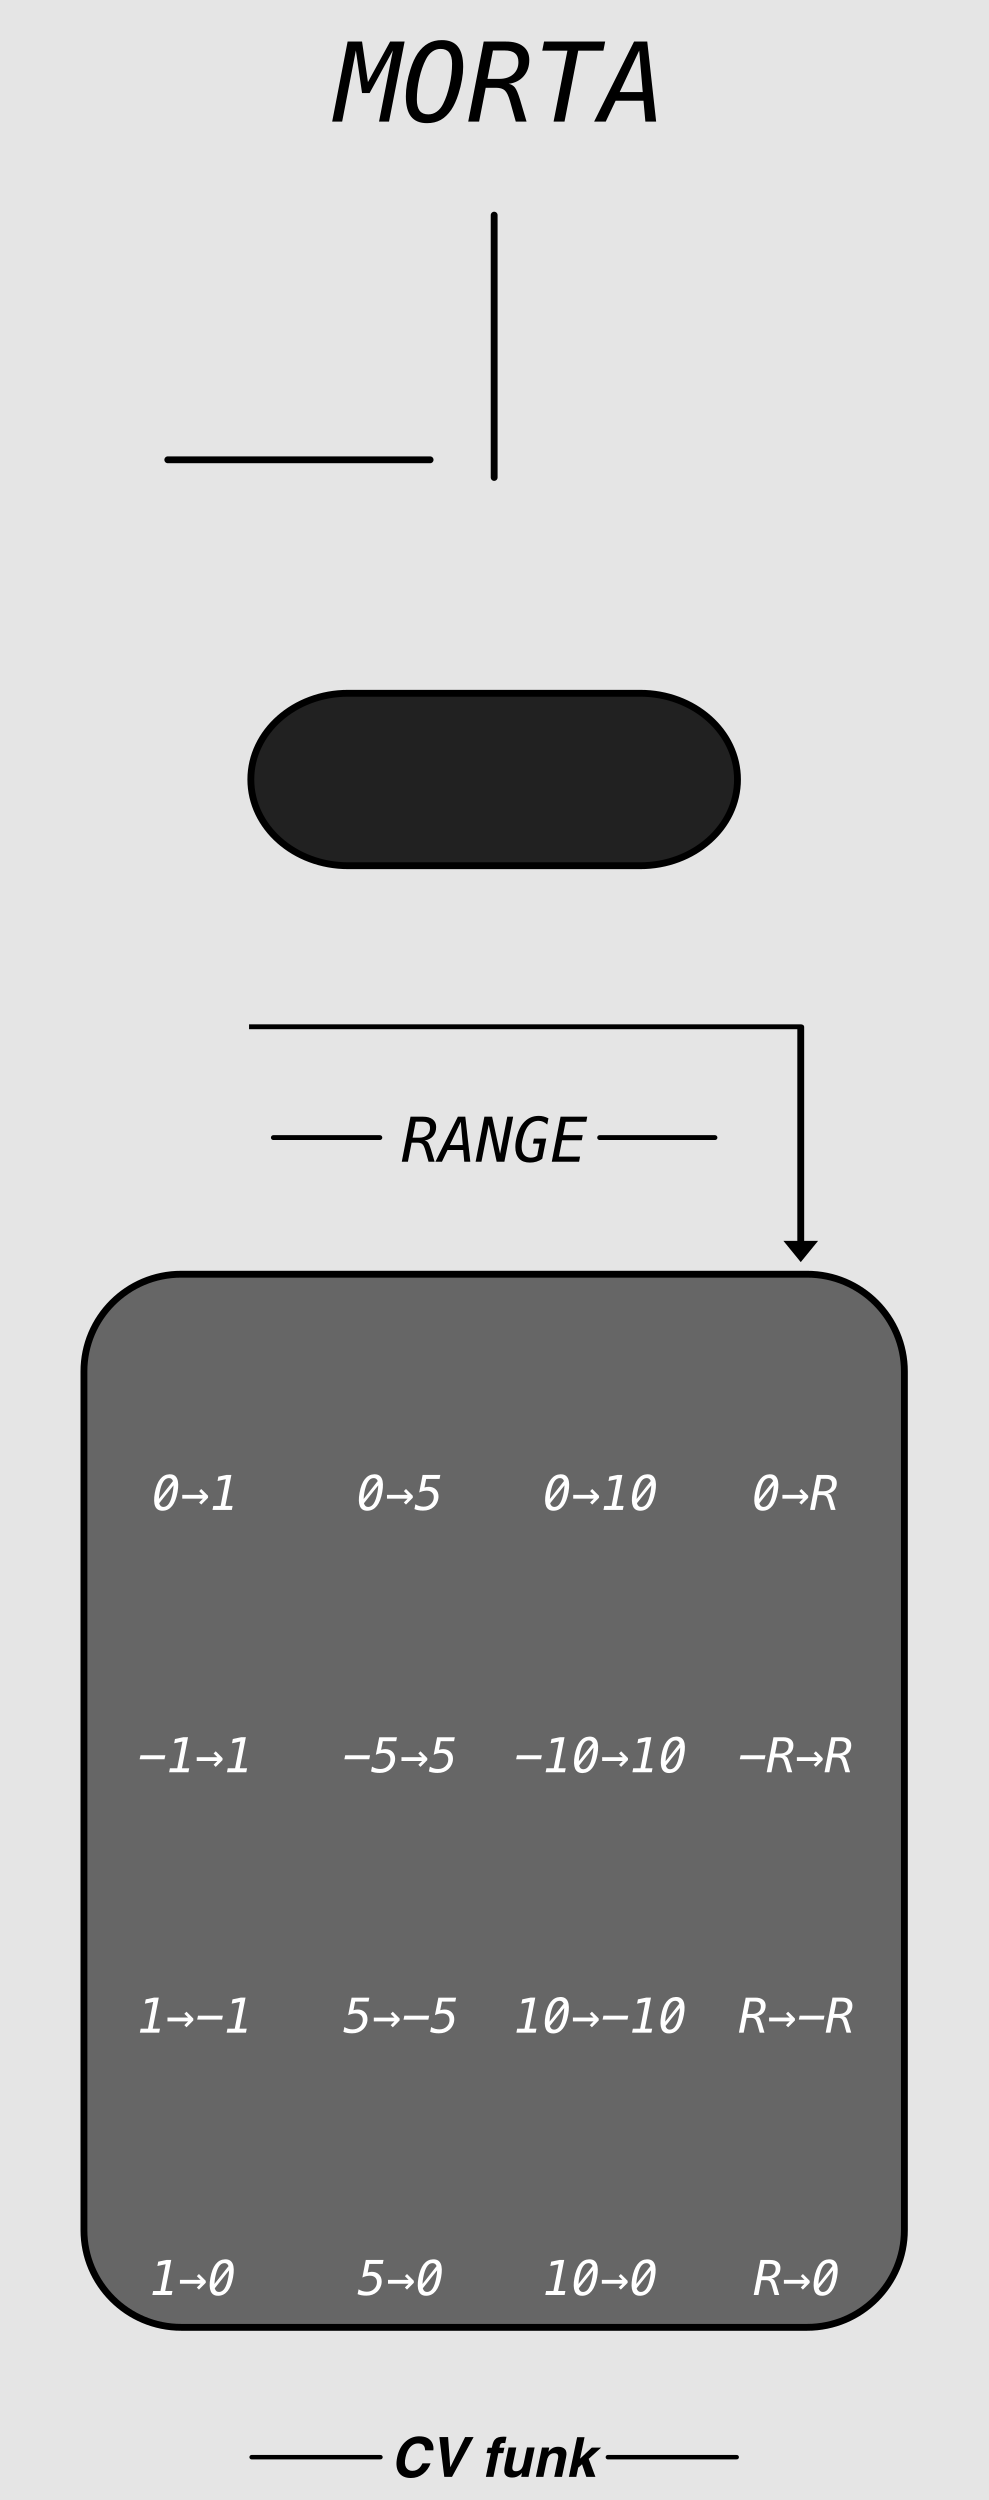
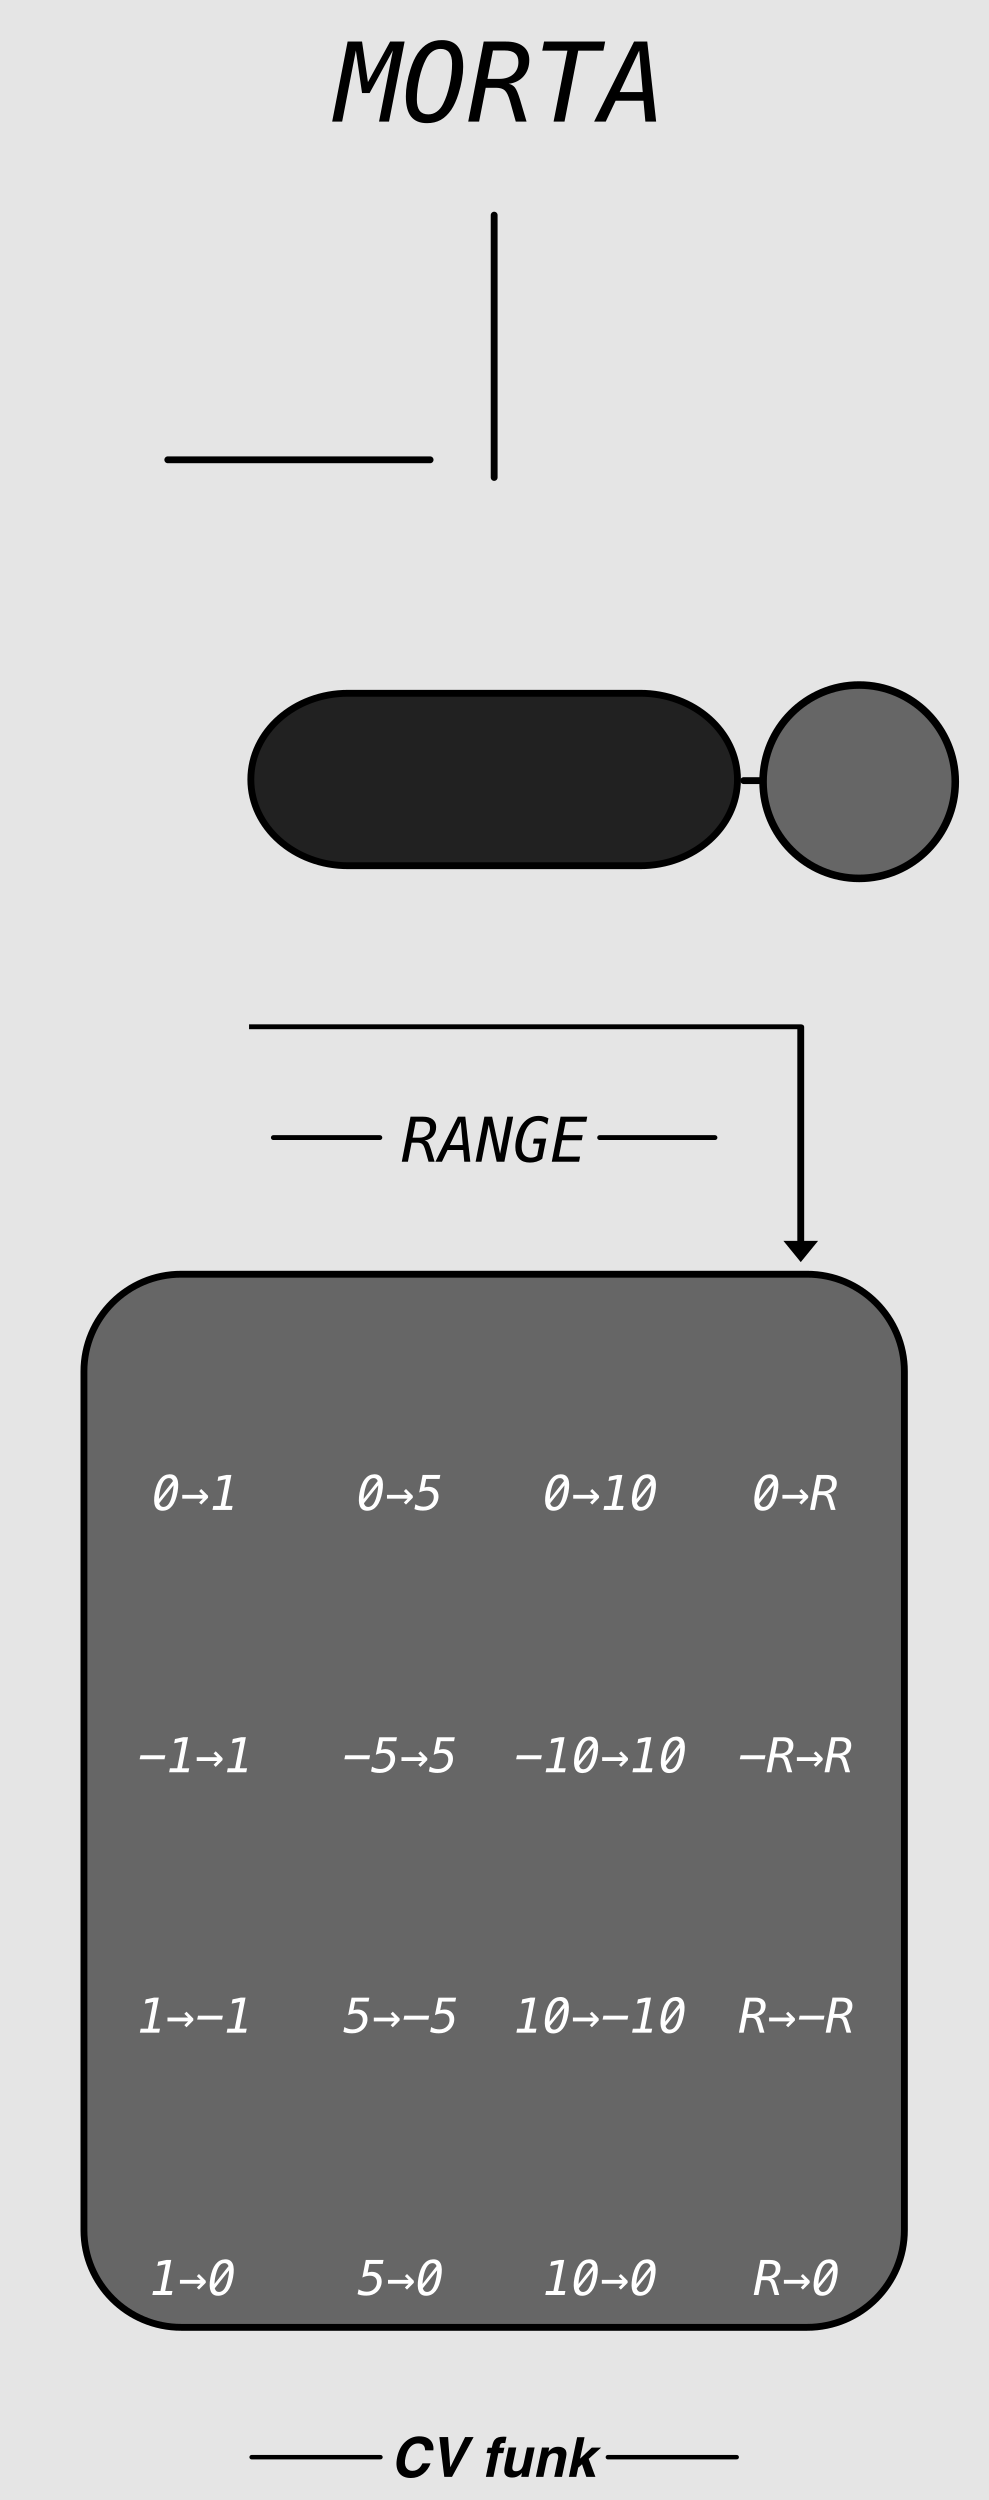
<svg xmlns="http://www.w3.org/2000/svg" width="50.8mm" height="128.5mm" viewBox="0 0 50.8 128.5" version="1.1" id="svg8" xml:space="preserve">
  <defs id="defs2">
    <linearGradient id="_Linear1" x1="0" y1="0" x2="1" y2="-0.003" gradientUnits="userSpaceOnUse" gradientTransform="matrix(75.07254,292.271,-293.0225,74.8799,36.97399,42.144)">
      <stop offset="0" style="stop-color:#e6e6e6;stop-opacity:1" id="stop1" />
      <stop offset="1" style="stop-color:#e6e6e6;stop-opacity:0" id="stop2" />
    </linearGradient>
  </defs>
  <g id="Layer-1" style="clip-rule:evenodd;fill-rule:evenodd;stroke-linejoin:round;stroke-miterlimit:1.5" transform="matrix(0.3561892,0,0,0.3561892,-0.3901597,-0.8190441)">
    <rect id="rect1" x="0.529" y="0.795" width="143.753" height="364.815" style="fill:#e5e5e5;stroke-width:1;fill-opacity:1" />
    <g id="g3" transform="translate(-1.547709)" style="fill:#000000">
      <path id="path128" d="m 65.011,354.825 c 0.168,0.356 0.223,0.713 0.164,1.073 h -1.177 c -0.018,-0.276 -0.072,-0.484 -0.164,-0.624 -0.161,-0.25 -0.452,-0.375 -0.872,-0.375 -0.428,0 -0.803,0.176 -1.123,0.529 -0.321,0.352 -0.548,0.85 -0.682,1.495 -0.135,0.645 -0.106,1.127 0.089,1.449 0.194,0.321 0.492,0.481 0.894,0.481 0.413,0 0.757,-0.138 1.032,-0.414 0.151,-0.147 0.296,-0.37 0.436,-0.666 h 1.166 c -0.232,0.627 -0.599,1.136 -1.099,1.529 -0.501,0.391 -1.079,0.588 -1.734,0.588 -0.81,0 -1.392,-0.265 -1.746,-0.795 -0.352,-0.533 -0.43,-1.263 -0.237,-2.192 0.208,-1.003 0.633,-1.777 1.273,-2.32 0.558,-0.473 1.191,-0.71 1.899,-0.71 0.948,0 1.574,0.318 1.881,0.952 z" style="fill:#000000;fill-rule:nonzero" />
      <path id="path129" d="m 67.617,358.347 2.145,-4.364 h 1.223 l -3.119,5.746 h -1.112 l -0.708,-5.746 h 1.259 z" style="fill:#000000;fill-rule:nonzero" />
      <path id="path130" d="m 75.43,355.519 -0.165,0.784 h -0.713 l -0.712,3.426 h -1.085 l 0.712,-3.426 h -0.609 l 0.164,-0.784 h 0.597 l 0.056,-0.273 c 0.096,-0.455 0.236,-0.768 0.421,-0.94 0.212,-0.254 0.619,-0.382 1.223,-0.382 0.069,0 0.131,0.002 0.186,0.006 0.055,0.004 0.131,0.01 0.228,0.017 l -0.191,0.906 c -0.059,-0.008 -0.16,-0.014 -0.302,-0.018 -0.143,-0.004 -0.25,0.028 -0.32,0.097 -0.07,0.069 -0.112,0.145 -0.128,0.228 -0.018,0.084 -0.043,0.203 -0.077,0.359 z" style="fill:#000000;fill-rule:nonzero" />
      <path id="path131" d="m 77.976,359.13 c -0.012,0.013 -0.046,0.052 -0.1,0.117 -0.053,0.065 -0.113,0.121 -0.179,0.171 -0.204,0.156 -0.392,0.262 -0.564,0.319 -0.171,0.057 -0.364,0.086 -0.579,0.086 -0.616,0 -0.985,-0.225 -1.104,-0.678 -0.067,-0.249 -0.049,-0.617 0.053,-1.103 l 0.532,-2.562 h 1.115 l -0.531,2.562 c -0.051,0.242 -0.061,0.423 -0.031,0.546 0.054,0.216 0.226,0.324 0.516,0.324 0.372,0 0.659,-0.154 0.861,-0.461 0.107,-0.166 0.189,-0.386 0.245,-0.658 l 0.481,-2.313 h 1.104 l -0.883,4.249 h -1.058 z" style="fill:#000000;fill-rule:nonzero" />
      <path id="path132" d="m 83.159,357.146 c 0.048,-0.224 0.055,-0.396 0.019,-0.515 -0.061,-0.219 -0.241,-0.328 -0.542,-0.328 -0.37,0 -0.657,0.16 -0.86,0.479 -0.108,0.17 -0.188,0.386 -0.241,0.648 l -0.478,2.299 h -1.085 l 0.882,-4.242 h 1.052 l -0.13,0.62 c 0.185,-0.217 0.351,-0.375 0.497,-0.471 0.259,-0.172 0.562,-0.257 0.905,-0.257 0.431,0 0.759,0.114 0.985,0.345 0.225,0.23 0.283,0.611 0.173,1.144 l -0.596,2.861 h -1.116 z" style="fill:#000000;fill-rule:nonzero" />
      <path id="path133" d="m 86.079,358.394 -0.274,1.335 h -1.071 l 1.193,-5.727 h 1.07 l -0.647,3.097 1.69,-1.6 h 1.35 l -1.797,1.627 0.974,2.603 h -1.315 l -0.618,-1.816 z" style="fill:#000000;fill-rule:nonzero" />
      <path id="path134" d="m 38.954,356.882 5.543,0 13.049,0" style="fill:none;stroke:#000000;stroke-width:0.64px;stroke-linecap:round;stroke-opacity:1.0" />
      <path id="path135" d="m 90.361,356.882 h 18.592" style="fill:none;stroke:#000000;stroke-width:0.64px;stroke-linecap:round;stroke-opacity:1.0" />
    </g>
    <path d="m 56.257,7.65 h 1.981 l 2.043,9.51 1.849,-9.51 h 1.509 L 61.387,19.202 H 59.407 L 57.364,9.693 55.507,19.202 H 54.006 Z M 67.477,18.158 q 0.658,0 1.215,-0.395 0.557,-0.395 0.921,-1.13 0.573,-1.122 0.929,-2.716 0.356,-1.594 0.356,-3.064 0,-1.099 -0.41,-1.617 -0.402,-0.526 -1.253,-0.526 -0.658,0 -1.207,0.395 -0.549,0.395 -0.913,1.13 -0.588,1.137 -0.944,2.716 -0.356,1.578 -0.356,3.049 0,1.106 0.402,1.633 0.41,0.526 1.261,0.526 z m 5.022,-6.848 q 0,0.851 -0.178,1.849 -0.17,0.998 -0.503,2.05 -0.224,0.712 -0.487,1.277 -0.255,0.565 -0.557,1.021 -0.681,0.983 -1.524,1.455 -0.843,0.464 -1.965,0.464 -1.555,0 -2.306,-0.952 -0.751,-0.952 -0.751,-2.933 0,-0.859 0.162,-1.842 0.17,-0.99 0.503,-2.043 0.224,-0.712 0.48,-1.277 0.263,-0.565 0.565,-1.021 0.681,-0.983 1.524,-1.447 0.843,-0.472 1.965,-0.472 1.563,0 2.314,0.952 0.758,0.944 0.758,2.917 z m 2.84,-3.66 h 1.981 l 2.043,9.51 1.849,-9.51 h 1.509 L 80.468,19.202 H 78.488 L 76.445,9.693 74.588,19.202 h -1.501 z m 13.022,1.3 -2.817,5.989 h 3.327 z M 87.618,7.65 h 1.903 l 1.284,11.552 h -1.555 l -0.271,-3.01 h -4.024 l -1.424,3.01 h -1.679 z" id="text1" style="font-style:italic;font-size:15.847px;font-family:Menlo;-inkscape-font-specification:'Menlo Italic';display:none;fill:#ffffff;stroke-width:0.743" aria-label="NONA" />
    <path d="m 47.026,19.212 q 1.431,0 2.298,-0.48 0.867,-0.487 1.393,-1.578 0.418,-0.89 0.681,-2.12 0.271,-1.238 0.271,-2.267 0,-1.362 -0.634,-1.95 -0.634,-0.588 -2.128,-0.588 h -0.882 l -1.749,8.983 z M 49.054,8.944 q 2.112,0 3.157,0.959 1.052,0.959 1.052,2.909 0,1.253 -0.325,2.584 -0.325,1.331 -0.874,2.36 -0.805,1.478 -2.012,2.112 -1.199,0.627 -3.25,0.627 H 44.457 L 46.709,8.944 Z m 7.668,0 h 6.848 L 63.314,10.26 h -5.293 l -0.665,3.42 h 5.053 l -0.248,1.315 h -5.06 l -0.805,4.186 h 5.432 l -0.255,1.315 h -7.003 z M 70.905,20.087 q -0.65,0.317 -1.315,0.472 -0.658,0.162 -1.362,0.162 -1.78,0 -2.762,-1.029 -0.975,-1.029 -0.975,-2.886 0,-1.702 0.542,-3.374 0.542,-1.671 1.424,-2.731 0.828,-1.006 1.826,-1.486 0.998,-0.48 2.275,-0.48 0.619,0 1.23,0.162 0.611,0.162 1.192,0.472 l -0.317,1.602 q -0.495,-0.487 -1.045,-0.727 -0.549,-0.24 -1.168,-0.24 -0.735,0 -1.362,0.317 -0.627,0.31 -1.176,0.952 -0.805,0.952 -1.3,2.437 -0.487,1.486 -0.487,2.979 0,1.339 0.604,2.05 0.604,0.712 1.741,0.712 0.658,0 1.354,-0.248 0.704,-0.248 1.385,-0.72 z M 75.818,8.944 h 6.422 L 81.985,10.26 h -2.43 l -1.725,8.922 h 2.43 l -0.255,1.315 h -6.422 l 0.255,-1.315 h 2.422 L 77.992,10.26 H 75.563 Z m 8.635,0 h 2.081 l 0.851,5.85 3.203,-5.85 h 2.089 L 90.427,20.497 h -1.439 l 1.996,-10.268 -3.358,6.151 h -1.091 l -0.89,-6.151 -1.981,10.268 H 82.225 Z M 97.909,10.244 95.093,16.233 H 98.42 Z M 97.166,8.944 h 1.903 l 1.284,11.552 H 98.799 l -0.271,-3.01 h -4.024 l -1.424,3.01 h -1.679 z" id="text2" style="font-style:italic;font-size:15.847px;font-family:Menlo;-inkscape-font-specification:'Menlo Italic';display:none;fill:#ffffff;stroke-width:0.743" aria-label="DECIMA" />
    <path d="m 51.259,8.297 h 2.081 l 0.851,5.85 3.203,-5.85 h 2.089 L 57.232,19.849 H 55.793 L 57.789,9.582 54.431,15.733 H 53.34 L 52.45,9.582 50.47,19.849 H 49.03 Z M 62.912,18.805 q 0.658,0 1.215,-0.395 0.557,-0.395 0.921,-1.13 0.573,-1.122 0.929,-2.716 0.356,-1.594 0.356,-3.064 0,-1.099 -0.41,-1.617 -0.402,-0.526 -1.253,-0.526 -0.658,0 -1.207,0.395 -0.549,0.395 -0.913,1.13 -0.588,1.137 -0.944,2.716 -0.356,1.578 -0.356,3.049 0,1.106 0.402,1.633 0.41,0.526 1.261,0.526 z m 5.022,-6.848 q 0,0.851 -0.178,1.849 -0.17,0.998 -0.503,2.05 -0.224,0.712 -0.487,1.277 -0.255,0.565 -0.557,1.021 -0.681,0.983 -1.524,1.455 -0.843,0.464 -1.965,0.464 -1.555,0 -2.306,-0.952 -0.751,-0.952 -0.751,-2.933 0,-0.859 0.162,-1.842 0.17,-0.99 0.503,-2.043 0.224,-0.712 0.48,-1.277 0.263,-0.565 0.565,-1.021 0.681,-0.983 1.524,-1.447 0.843,-0.472 1.965,-0.472 1.563,0 2.314,0.952 0.758,0.944 0.758,2.917 z m 6.562,2.437 q 0.557,0.108 0.89,0.518 0.34,0.41 0.758,1.78 l 0.936,3.157 h -1.555 l -0.82,-2.917 q -0.34,-1.207 -0.766,-1.586 -0.418,-0.379 -1.269,-0.379 h -1.486 l -0.952,4.882 H 68.661 L 70.897,8.297 h 3.219 q 1.602,0 2.476,0.696 0.882,0.689 0.882,1.95 0,1.416 -0.805,2.345 -0.797,0.929 -2.174,1.106 z m -2.267,-4.813 -0.789,4.101 h 1.695 q 1.261,0 2.012,-0.658 0.758,-0.665 0.758,-1.764 0,-0.867 -0.487,-1.269 -0.487,-0.41 -1.54,-0.41 z m 7.374,-1.284 h 8.821 L 88.167,9.613 H 84.538 L 82.558,19.849 H 80.979 L 82.975,9.613 H 79.346 Z M 93.336,9.597 90.52,15.586 h 3.327 z M 92.593,8.297 h 1.903 L 95.781,19.849 h -1.555 l -0.271,-3.01 h -4.024 l -1.424,3.01 h -1.679 z" id="text3" style="font-style:italic;font-size:15.847px;font-family:Menlo;-inkscape-font-specification:'Menlo Italic';display:inline;fill:#000000;stroke-width:0.743" aria-label="MORTA" />
    <rect style="clip-rule:evenodd;display:inline;opacity:1;fill:#666666;fill-opacity:1;fill-rule:evenodd;stroke:#000000;stroke-width:0.99;stroke-linejoin:round;stroke-miterlimit:1.5;stroke-dasharray:none;stroke-opacity:1.0" id="rect49" width="118.395" height="151.971" x="13.208" y="186.176" rx="14.037" ry="14.037" />
    <path id="path219" d="M 40.544,166.461 H 55.908" style="clip-rule:evenodd;display:inline;fill:none;fill-rule:evenodd;stroke:#000000;stroke-width:0.702;stroke-linecap:round;stroke-linejoin:round;stroke-miterlimit:1.5;stroke-dasharray:none;stroke-opacity:1.0" />
    <path id="path220" d="m 87.629,166.461 h 16.639" style="clip-rule:evenodd;display:inline;fill:none;fill-rule:evenodd;stroke:#000000;stroke-width:0.702;stroke-linecap:round;stroke-linejoin:round;stroke-miterlimit:1.5;stroke-dasharray:none;stroke-opacity:1.0" />
    <path d="m 62.356,166.872 q 0.313,0.061 0.501,0.292 0.192,0.231 0.427,1.001 l 0.527,1.776 h -0.875 l -0.461,-1.641 q -0.192,-0.679 -0.431,-0.892 -0.235,-0.213 -0.714,-0.213 h -0.836 l -0.535,2.746 h -0.884 l 1.258,-6.498 h 1.811 q 0.901,0 1.393,0.392 0.496,0.387 0.496,1.097 0,0.796 -0.453,1.319 -0.448,0.522 -1.223,0.622 z m -1.275,-2.707 -0.444,2.307 h 0.953 q 0.709,0 1.132,-0.37 0.427,-0.374 0.427,-0.992 0,-0.487 -0.274,-0.714 -0.274,-0.231 -0.866,-0.231 z m 6.507,0.009 -1.584,3.369 h 1.872 z m -0.418,-0.731 h 1.071 l 0.723,6.498 h -0.875 l -0.152,-1.693 H 65.673 l -0.801,1.693 h -0.944 z m 3.826,0 h 1.114 l 1.149,5.349 1.04,-5.349 h 0.849 l -1.267,6.498 h -1.114 l -1.149,-5.349 -1.045,5.349 h -0.844 z m 8.344,6.08 q -0.379,0.27 -0.827,0.409 -0.448,0.135 -0.958,0.135 -1.01,0 -1.554,-0.583 -0.54,-0.588 -0.54,-1.671 0,-0.392 0.07,-0.831 0.074,-0.444 0.213,-0.927 0.152,-0.509 0.357,-0.918 0.205,-0.413 0.448,-0.705 0.466,-0.566 1.027,-0.836 0.566,-0.27 1.288,-0.27 0.348,0 0.692,0.091 0.348,0.091 0.683,0.266 l -0.178,0.901 q -0.283,-0.274 -0.596,-0.409 -0.309,-0.135 -0.662,-0.135 -0.427,0 -0.801,0.183 -0.374,0.178 -0.67,0.531 -0.192,0.226 -0.361,0.566 -0.17,0.339 -0.3,0.762 -0.148,0.496 -0.226,0.931 -0.074,0.435 -0.074,0.788 0,0.744 0.344,1.149 0.344,0.405 0.975,0.405 0.296,0 0.531,-0.078 0.235,-0.083 0.396,-0.235 l 0.331,-1.711 h -0.944 l 0.131,-0.723 h 1.785 z m 2.646,-6.08 h 3.852 l -0.144,0.74 h -2.977 l -0.374,1.924 h 2.842 l -0.139,0.74 H 82.199 l -0.453,2.355 H 84.802 l -0.144,0.74 h -3.939 z" id="text4" style="font-style:italic;font-size:8.914px;font-family:Menlo;-inkscape-font-specification:'Menlo Italic';fill:#000000;stroke:none;stroke-width:0.743;stroke-opacity:1" aria-label="RANGE" />
    <path d="m 25.549,215.047 q 0.809,-0.027 1.1,0.626 0.295,0.653 0.061,1.953 -0.234,1.303 -0.768,1.98 -0.535,0.677 -1.344,0.701 -0.809,0.024 -1.1,-0.626 -0.291,-0.653 -0.061,-1.953 0.237,-1.303 0.768,-1.98 0.535,-0.677 1.344,-0.701 z m -0.853,4.712 q 0.481,-0.013 0.809,-0.535 0.328,-0.521 0.518,-1.578 0.105,-0.562 0.118,-1.012 l -2.072,2.59 q 0.152,0.552 0.626,0.535 z m 0.755,-4.164 q -0.477,0.013 -0.806,0.535 -0.328,0.521 -0.521,1.578 -0.088,0.477 -0.098,0.897 l 2.035,-2.583 q -0.173,-0.443 -0.609,-0.427 z m 5.67,2.837 -0.985,0.985 -0.305,-0.305 0.542,-0.542 h -2.979 v -0.555 h 2.979 l -0.542,-0.542 0.305,-0.305 0.985,0.985 z m 0.752,1.185 h 1.06 l 0.748,-3.863 -1.192,0.257 0.118,-0.623 1.192,-0.251 h 0.687 l -0.873,4.479 h 1.046 l -0.112,0.575 h -2.786 z" id="text5" style="font-style:italic;font-size:6.933px;font-family:Menlo;-inkscape-font-specification:'Menlo Italic';text-align:center;text-anchor:middle;fill:#ffffff;stroke-width:0.743" aria-label="0→1" />
    <path d="m 55.093,215.047 q 0.809,-0.027 1.1,0.626 0.295,0.653 0.061,1.953 -0.234,1.303 -0.768,1.98 -0.535,0.677 -1.344,0.701 -0.809,0.024 -1.1,-0.626 -0.291,-0.653 -0.061,-1.953 0.237,-1.303 0.768,-1.98 0.535,-0.677 1.344,-0.701 z m -0.853,4.712 q 0.481,-0.013 0.809,-0.535 0.328,-0.521 0.518,-1.578 0.105,-0.562 0.118,-1.012 l -2.072,2.59 q 0.152,0.552 0.626,0.535 z m 0.755,-4.164 q -0.477,0.013 -0.806,0.535 -0.328,0.521 -0.521,1.578 -0.088,0.477 -0.098,0.897 l 2.035,-2.583 q -0.173,-0.443 -0.609,-0.427 z m 5.67,2.837 -0.985,0.985 -0.305,-0.305 0.542,-0.542 h -2.979 v -0.555 h 2.979 l -0.542,-0.542 0.305,-0.305 0.985,0.985 z m 1.415,-3.294 h 2.559 l -0.112,0.575 h -1.933 l -0.244,1.242 q 0.159,-0.054 0.308,-0.078 0.152,-0.027 0.301,-0.027 0.636,0 1.026,0.386 0.389,0.383 0.389,1.009 0,0.42 -0.179,0.816 -0.176,0.396 -0.501,0.687 -0.298,0.271 -0.684,0.406 -0.383,0.135 -0.867,0.135 -0.366,0 -0.684,-0.058 -0.315,-0.054 -0.559,-0.159 l 0.139,-0.694 q 0.284,0.173 0.582,0.257 0.298,0.085 0.616,0.085 0.63,0 1.043,-0.396 0.413,-0.396 0.413,-0.985 0,-0.433 -0.274,-0.68 -0.271,-0.247 -0.752,-0.247 -0.267,0 -0.548,0.068 -0.278,0.068 -0.531,0.196 z" id="text6" style="font-style:italic;font-size:6.933px;font-family:Menlo;-inkscape-font-specification:'Menlo Italic';text-align:center;text-anchor:middle;fill:#ffffff;stroke-width:0.743" aria-label="0→5" />
    <path d="m 81.968,215.047 q 0.809,-0.027 1.1,0.626 0.295,0.653 0.061,1.953 -0.234,1.303 -0.768,1.98 -0.535,0.677 -1.344,0.701 -0.809,0.024 -1.1,-0.626 -0.291,-0.653 -0.061,-1.953 0.237,-1.303 0.768,-1.98 0.535,-0.677 1.344,-0.701 z m -0.853,4.712 q 0.481,-0.013 0.809,-0.535 0.328,-0.521 0.518,-1.578 0.105,-0.562 0.118,-1.012 l -2.072,2.59 q 0.152,0.552 0.626,0.535 z m 0.755,-4.164 q -0.477,0.013 -0.806,0.535 -0.328,0.521 -0.521,1.578 -0.088,0.477 -0.098,0.897 l 2.035,-2.583 q -0.173,-0.443 -0.609,-0.427 z m 5.67,2.837 -0.985,0.985 -0.305,-0.305 0.542,-0.542 h -2.979 v -0.555 h 2.979 l -0.542,-0.542 0.305,-0.305 0.985,0.985 z m 0.752,1.185 h 1.06 l 0.748,-3.863 -1.192,0.257 0.118,-0.623 1.192,-0.251 h 0.687 l -0.873,4.479 h 1.046 l -0.112,0.575 h -2.786 z m 6.198,-4.57 q 0.809,-0.027 1.1,0.626 0.295,0.653 0.061,1.953 -0.234,1.303 -0.768,1.98 -0.535,0.677 -1.344,0.701 -0.809,0.024 -1.1,-0.626 -0.291,-0.653 -0.061,-1.953 0.237,-1.303 0.768,-1.98 0.535,-0.677 1.344,-0.701 z m -0.853,4.712 q 0.481,-0.013 0.809,-0.535 0.328,-0.521 0.518,-1.578 0.105,-0.562 0.118,-1.012 l -2.072,2.59 q 0.152,0.552 0.626,0.535 z m 0.755,-4.164 q -0.477,0.013 -0.806,0.535 -0.328,0.521 -0.521,1.578 -0.088,0.477 -0.098,0.897 l 2.035,-2.583 q -0.173,-0.443 -0.609,-0.427 z" id="text7" style="font-style:italic;font-size:6.933px;font-family:Menlo;-inkscape-font-specification:'Menlo Italic';text-align:center;text-anchor:middle;fill:#ffffff;stroke-width:0.743" aria-label="0→10" />
    <path d="m 112.154,215.047 q 0.809,-0.027 1.1,0.626 0.295,0.653 0.061,1.953 -0.234,1.303 -0.768,1.98 -0.535,0.677 -1.344,0.701 -0.809,0.024 -1.1,-0.626 -0.291,-0.653 -0.061,-1.953 0.237,-1.303 0.768,-1.98 0.535,-0.677 1.344,-0.701 z m -0.853,4.712 q 0.481,-0.013 0.809,-0.535 0.328,-0.521 0.518,-1.578 0.105,-0.562 0.118,-1.012 l -2.072,2.59 q 0.152,0.552 0.626,0.535 z m 0.755,-4.164 q -0.477,0.013 -0.806,0.535 -0.328,0.521 -0.521,1.578 -0.088,0.477 -0.098,0.897 l 2.035,-2.583 q -0.173,-0.443 -0.609,-0.427 z m 5.67,2.837 -0.985,0.985 -0.305,-0.305 0.542,-0.542 h -2.979 v -0.555 h 2.979 l -0.542,-0.542 0.305,-0.305 0.985,0.985 z m 2.817,-0.626 q 0.244,0.047 0.389,0.227 0.149,0.179 0.332,0.779 l 0.41,1.381 h -0.68 l -0.359,-1.276 q -0.149,-0.528 -0.335,-0.694 -0.183,-0.166 -0.555,-0.166 h -0.65 l -0.416,2.136 h -0.687 l 0.978,-5.054 h 1.408 q 0.701,0 1.083,0.305 0.386,0.301 0.386,0.853 0,0.62 -0.352,1.026 -0.349,0.406 -0.951,0.484 z m -0.992,-2.106 -0.345,1.794 h 0.741 q 0.552,0 0.88,-0.288 0.332,-0.291 0.332,-0.772 0,-0.379 -0.213,-0.555 -0.213,-0.179 -0.674,-0.179 z" id="text8" style="font-style:italic;font-size:6.933px;font-family:Menlo;-inkscape-font-specification:'Menlo Italic';text-align:center;text-anchor:middle;fill:#ffffff;stroke-width:0.743" aria-label="0→R" />
    <path d="m 21.368,255.596 h 3.588 l -0.122,0.572 h -3.588 z m 4.245,1.875 h 1.06 l 0.748,-3.863 -1.192,0.257 0.118,-0.623 1.192,-0.251 h 0.687 l -0.873,4.479 h 1.046 l -0.112,0.575 h -2.786 z m 7.596,-1.185 -0.985,0.985 -0.305,-0.305 0.542,-0.542 h -2.979 v -0.555 h 2.979 l -0.542,-0.542 0.305,-0.305 0.985,0.985 z m 0.752,1.185 h 1.06 l 0.748,-3.863 -1.192,0.257 0.118,-0.623 1.192,-0.251 h 0.687 l -0.873,4.479 h 1.046 l -0.112,0.575 h -2.786 z" id="text9" style="font-style:italic;font-size:6.933px;font-family:Menlo;-inkscape-font-specification:'Menlo Italic';text-align:center;text-anchor:middle;fill:#ffffff;stroke-width:0.743" aria-label="-1→1" />
    <path d="m 50.912,255.596 h 3.588 l -0.122,0.572 h -3.588 z m 4.909,-2.603 h 2.559 l -0.112,0.575 h -1.933 l -0.244,1.242 q 0.159,-0.054 0.308,-0.078 0.152,-0.027 0.301,-0.027 0.636,0 1.026,0.386 0.389,0.383 0.389,1.009 0,0.42 -0.179,0.816 -0.176,0.396 -0.501,0.687 -0.298,0.271 -0.684,0.406 -0.383,0.135 -0.867,0.135 -0.366,0 -0.684,-0.058 -0.315,-0.054 -0.559,-0.159 l 0.139,-0.694 q 0.284,0.173 0.582,0.257 0.298,0.085 0.616,0.085 0.63,0 1.043,-0.396 0.413,-0.396 0.413,-0.985 0,-0.433 -0.274,-0.68 -0.271,-0.247 -0.752,-0.247 -0.267,0 -0.548,0.068 -0.278,0.068 -0.531,0.196 z m 6.933,3.294 -0.985,0.985 -0.305,-0.305 0.542,-0.542 h -2.979 v -0.555 h 2.979 l -0.542,-0.542 0.305,-0.305 0.985,0.985 z m 1.415,-3.294 h 2.559 l -0.112,0.575 h -1.933 l -0.244,1.242 q 0.159,-0.054 0.308,-0.078 0.152,-0.027 0.301,-0.027 0.636,0 1.026,0.386 0.389,0.383 0.389,1.009 0,0.42 -0.179,0.816 -0.176,0.396 -0.501,0.687 -0.298,0.271 -0.684,0.406 -0.383,0.135 -0.867,0.135 -0.366,0 -0.684,-0.058 -0.315,-0.054 -0.559,-0.159 l 0.139,-0.694 q 0.284,0.173 0.582,0.257 0.298,0.085 0.616,0.085 0.63,0 1.043,-0.396 0.413,-0.396 0.413,-0.985 0,-0.433 -0.274,-0.68 -0.271,-0.247 -0.752,-0.247 -0.267,0 -0.548,0.068 -0.278,0.068 -0.531,0.196 z" id="text10" style="font-style:italic;font-size:6.933px;font-family:Menlo;-inkscape-font-specification:'Menlo Italic';text-align:center;text-anchor:middle;fill:#ffffff;stroke-width:0.743" aria-label="-5→5" />
    <path d="m 75.7,255.596 h 3.588 l -0.122,0.572 h -3.588 z m 4.245,1.875 h 1.06 l 0.748,-3.863 -1.192,0.257 0.118,-0.623 1.192,-0.251 h 0.687 l -0.873,4.479 h 1.046 l -0.112,0.575 h -2.786 z m 6.198,-4.57 q 0.809,-0.027 1.1,0.626 0.295,0.653 0.061,1.953 -0.234,1.303 -0.768,1.98 -0.535,0.677 -1.344,0.701 -0.809,0.024 -1.1,-0.626 -0.291,-0.653 -0.061,-1.953 0.237,-1.303 0.768,-1.98 0.535,-0.677 1.344,-0.701 z m -0.853,4.712 q 0.481,-0.013 0.809,-0.535 0.328,-0.521 0.518,-1.578 0.105,-0.562 0.118,-1.012 l -2.072,2.59 q 0.152,0.552 0.626,0.535 z m 0.755,-4.164 q -0.477,0.014 -0.806,0.535 -0.328,0.521 -0.521,1.578 -0.088,0.477 -0.098,0.897 l 2.035,-2.583 q -0.173,-0.443 -0.609,-0.427 z m 5.67,2.837 -0.985,0.985 -0.305,-0.305 0.542,-0.542 h -2.979 v -0.555 h 2.979 l -0.542,-0.542 0.305,-0.305 0.985,0.985 z m 0.752,1.185 h 1.06 l 0.748,-3.863 -1.192,0.257 0.118,-0.623 1.192,-0.251 h 0.687 l -0.873,4.479 h 1.046 l -0.112,0.575 h -2.786 z m 6.198,-4.57 q 0.809,-0.027 1.1,0.626 0.295,0.653 0.061,1.953 -0.234,1.303 -0.768,1.98 -0.535,0.677 -1.344,0.701 -0.809,0.024 -1.1,-0.626 -0.291,-0.653 -0.061,-1.953 0.237,-1.303 0.768,-1.98 0.535,-0.677 1.344,-0.701 z m -0.853,4.712 q 0.481,-0.013 0.809,-0.535 0.328,-0.521 0.518,-1.578 0.105,-0.562 0.118,-1.012 l -2.072,2.59 q 0.152,0.552 0.626,0.535 z m 0.755,-4.164 q -0.477,0.014 -0.806,0.535 -0.328,0.521 -0.521,1.578 -0.088,0.477 -0.098,0.897 l 2.035,-2.583 q -0.173,-0.443 -0.609,-0.427 z" id="text11" style="font-style:italic;font-size:6.933px;font-family:Menlo;-inkscape-font-specification:'Menlo Italic';text-align:center;text-anchor:middle;fill:#ffffff;stroke-width:0.743" aria-label="-10→10" />
    <path d="m 107.973,255.596 h 3.588 l -0.122,0.572 h -3.588 z m 6.31,0.064 q 0.244,0.047 0.389,0.227 0.149,0.179 0.332,0.779 l 0.41,1.381 h -0.68 l -0.359,-1.276 q -0.149,-0.528 -0.335,-0.694 -0.183,-0.166 -0.555,-0.166 h -0.65 l -0.416,2.136 h -0.687 l 0.978,-5.054 h 1.408 q 0.701,0 1.083,0.305 0.386,0.301 0.386,0.853 0,0.62 -0.352,1.026 -0.349,0.406 -0.951,0.484 z m -0.992,-2.106 -0.345,1.794 h 0.741 q 0.552,0 0.88,-0.288 0.332,-0.291 0.332,-0.772 0,-0.379 -0.213,-0.555 -0.213,-0.179 -0.674,-0.179 z m 6.523,2.732 -0.985,0.985 -0.305,-0.305 0.542,-0.542 h -2.979 v -0.555 h 2.979 l -0.542,-0.542 0.305,-0.305 0.985,0.985 z m 2.817,-0.626 q 0.244,0.047 0.389,0.227 0.149,0.179 0.332,0.779 l 0.41,1.381 h -0.68 l -0.359,-1.276 q -0.149,-0.528 -0.335,-0.694 -0.183,-0.166 -0.555,-0.166 h -0.65 l -0.416,2.136 h -0.687 l 0.978,-5.054 h 1.408 q 0.701,0 1.083,0.305 0.386,0.301 0.386,0.853 0,0.62 -0.352,1.026 -0.349,0.406 -0.951,0.484 z m -0.992,-2.106 -0.345,1.794 h 0.741 q 0.552,0 0.88,-0.288 0.332,-0.291 0.332,-0.772 0,-0.379 -0.213,-0.555 -0.213,-0.179 -0.674,-0.179 z" id="text12" style="font-style:italic;font-size:6.933px;font-family:Menlo;-inkscape-font-specification:'Menlo Italic';text-align:center;text-anchor:middle;fill:#ffffff;stroke-width:0.743" aria-label="-R→R" />
    <path d="m 21.393,295.047 h 1.06 l 0.748,-3.863 -1.192,0.257 0.118,-0.623 1.192,-0.251 h 0.687 l -0.873,4.479 h 1.046 l -0.112,0.575 H 21.281 Z m 7.596,-1.185 -0.985,0.985 -0.305,-0.305 0.542,-0.542 h -2.979 v -0.555 h 2.979 l -0.542,-0.542 0.305,-0.305 0.985,0.985 z m 0.68,-0.691 h 3.588 l -0.122,0.572 h -3.588 z m 4.245,1.875 h 1.06 l 0.748,-3.863 -1.192,0.257 0.118,-0.623 1.192,-0.251 h 0.687 l -0.873,4.479 h 1.046 l -0.112,0.575 h -2.786 z" id="text13" style="font-style:italic;font-size:6.933px;font-family:Menlo;-inkscape-font-specification:'Menlo Italic';text-align:center;text-anchor:middle;fill:#ffffff;stroke-width:0.743" aria-label="1→-1" />
    <path d="m 51.831,290.569 h 2.559 l -0.112,0.575 h -1.933 l -0.244,1.242 q 0.159,-0.054 0.308,-0.078 0.152,-0.027 0.301,-0.027 0.636,0 1.026,0.386 0.389,0.383 0.389,1.009 0,0.42 -0.179,0.816 -0.176,0.396 -0.501,0.687 -0.298,0.271 -0.684,0.406 -0.383,0.135 -0.867,0.135 -0.366,0 -0.684,-0.058 -0.315,-0.054 -0.559,-0.159 l 0.139,-0.694 q 0.284,0.173 0.582,0.257 0.298,0.085 0.616,0.085 0.63,0 1.043,-0.396 0.413,-0.396 0.413,-0.985 0,-0.433 -0.274,-0.68 -0.271,-0.247 -0.752,-0.247 -0.267,0 -0.548,0.068 -0.278,0.068 -0.531,0.196 z m 6.933,3.294 -0.985,0.985 -0.305,-0.305 0.542,-0.542 h -2.979 v -0.555 h 2.979 l -0.542,-0.542 0.305,-0.305 0.985,0.985 z m 0.68,-0.691 h 3.588 l -0.122,0.572 h -3.588 z m 4.909,-2.603 h 2.559 l -0.112,0.575 h -1.933 l -0.244,1.242 q 0.159,-0.054 0.308,-0.078 0.152,-0.027 0.301,-0.027 0.636,0 1.026,0.386 0.389,0.383 0.389,1.009 0,0.42 -0.179,0.816 -0.176,0.396 -0.501,0.687 -0.298,0.271 -0.684,0.406 -0.383,0.135 -0.867,0.135 -0.366,0 -0.684,-0.058 -0.315,-0.054 -0.559,-0.159 l 0.139,-0.694 q 0.284,0.173 0.582,0.257 0.298,0.085 0.616,0.085 0.63,0 1.043,-0.396 0.413,-0.396 0.413,-0.985 0,-0.433 -0.274,-0.68 -0.271,-0.247 -0.752,-0.247 -0.267,0 -0.548,0.068 -0.278,0.068 -0.531,0.196 z" id="text14" style="font-style:italic;font-size:6.933px;font-family:Menlo;-inkscape-font-specification:'Menlo Italic';text-align:center;text-anchor:middle;fill:#ffffff;stroke-width:0.743" aria-label="5→-5" />
    <path d="m 75.725,295.047 h 1.06 l 0.748,-3.863 -1.192,0.257 0.118,-0.623 1.192,-0.251 h 0.687 l -0.873,4.479 h 1.046 l -0.112,0.575 h -2.786 z m 6.198,-4.57 q 0.809,-0.027 1.1,0.626 0.295,0.653 0.061,1.953 -0.234,1.303 -0.768,1.98 -0.535,0.677 -1.344,0.701 -0.809,0.024 -1.1,-0.626 -0.291,-0.653 -0.061,-1.953 0.237,-1.303 0.768,-1.98 0.535,-0.677 1.344,-0.701 z m -0.853,4.712 q 0.481,-0.013 0.809,-0.535 0.328,-0.521 0.518,-1.578 0.105,-0.562 0.118,-1.012 l -2.072,2.59 q 0.152,0.552 0.626,0.535 z m 0.755,-4.164 q -0.477,0.013 -0.806,0.535 -0.328,0.521 -0.521,1.578 -0.088,0.477 -0.098,0.897 l 2.035,-2.583 q -0.173,-0.443 -0.609,-0.427 z m 5.67,2.837 -0.985,0.985 -0.305,-0.305 0.542,-0.542 h -2.979 v -0.555 h 2.979 l -0.542,-0.542 0.305,-0.305 0.985,0.985 z m 0.68,-0.691 h 3.588 l -0.122,0.572 h -3.588 z m 4.245,1.875 h 1.06 l 0.748,-3.863 -1.192,0.257 0.118,-0.623 1.192,-0.251 h 0.687 l -0.873,4.479 h 1.046 l -0.112,0.575 h -2.786 z m 6.198,-4.57 q 0.809,-0.027 1.1,0.626 0.295,0.653 0.061,1.953 -0.234,1.303 -0.768,1.98 -0.535,0.677 -1.344,0.701 -0.809,0.024 -1.1,-0.626 -0.291,-0.653 -0.061,-1.953 0.237,-1.303 0.768,-1.98 0.535,-0.677 1.344,-0.701 z m -0.853,4.712 q 0.481,-0.013 0.809,-0.535 0.328,-0.521 0.518,-1.578 0.105,-0.562 0.118,-1.012 l -2.072,2.59 q 0.152,0.552 0.626,0.535 z m 0.755,-4.164 q -0.477,0.013 -0.806,0.535 -0.328,0.521 -0.521,1.578 -0.088,0.477 -0.098,0.897 l 2.035,-2.583 q -0.173,-0.443 -0.609,-0.427 z" id="text15" style="font-style:italic;font-size:6.933px;font-family:Menlo;-inkscape-font-specification:'Menlo Italic';text-align:center;text-anchor:middle;fill:#ffffff;stroke-width:0.743" aria-label="10→-10" />
    <path d="m 110.277,293.236 q 0.244,0.047 0.389,0.227 0.149,0.179 0.332,0.779 l 0.41,1.381 h -0.68 l -0.359,-1.276 q -0.149,-0.528 -0.335,-0.694 -0.183,-0.166 -0.555,-0.166 h -0.65 l -0.416,2.136 h -0.687 l 0.978,-5.054 h 1.408 q 0.701,0 1.083,0.305 0.386,0.301 0.386,0.853 0,0.62 -0.352,1.026 -0.349,0.406 -0.951,0.484 z m -0.992,-2.106 -0.345,1.794 h 0.741 q 0.552,0 0.88,-0.288 0.332,-0.291 0.332,-0.772 0,-0.379 -0.213,-0.555 -0.213,-0.179 -0.674,-0.179 z m 6.523,2.732 -0.985,0.985 -0.305,-0.305 0.542,-0.542 h -2.979 v -0.555 h 2.979 l -0.542,-0.542 0.305,-0.305 0.985,0.985 z m 0.68,-0.691 h 3.588 l -0.122,0.572 h -3.588 z m 6.31,0.064 q 0.244,0.047 0.389,0.227 0.149,0.179 0.332,0.779 l 0.41,1.381 h -0.68 l -0.359,-1.276 q -0.149,-0.528 -0.335,-0.694 -0.183,-0.166 -0.555,-0.166 h -0.65 l -0.416,2.136 h -0.687 l 0.978,-5.054 h 1.408 q 0.701,0 1.083,0.305 0.386,0.301 0.386,0.853 0,0.62 -0.352,1.026 -0.349,0.406 -0.951,0.484 z m -0.992,-2.106 -0.345,1.794 h 0.741 q 0.552,0 0.88,-0.288 0.332,-0.291 0.332,-0.772 0,-0.379 -0.213,-0.555 -0.213,-0.179 -0.674,-0.179 z" id="text16" style="font-style:italic;font-size:6.933px;font-family:Menlo;-inkscape-font-specification:'Menlo Italic';text-align:center;text-anchor:middle;fill:#ffffff;stroke-width:0.743" aria-label="R→-R" />
    <path d="m 23.193,332.902 h 1.06 l 0.748,-3.863 -1.192,0.257 0.118,-0.623 1.192,-0.251 h 0.687 l -0.873,4.479 h 1.046 l -0.112,0.575 h -2.786 z m 7.596,-1.185 -0.985,0.985 -0.305,-0.305 0.542,-0.542 h -2.979 v -0.555 h 2.979 l -0.542,-0.542 0.305,-0.305 0.985,0.985 z m 2.776,-3.385 q 0.809,-0.027 1.1,0.626 0.295,0.653 0.061,1.953 -0.234,1.303 -0.768,1.98 -0.535,0.677 -1.344,0.701 -0.809,0.024 -1.1,-0.626 -0.291,-0.653 -0.061,-1.953 0.237,-1.303 0.768,-1.98 0.535,-0.677 1.344,-0.701 z m -0.853,4.712 q 0.481,-0.013 0.809,-0.535 0.328,-0.521 0.518,-1.578 0.105,-0.562 0.118,-1.012 l -2.072,2.59 q 0.152,0.552 0.626,0.535 z m 0.755,-4.164 q -0.477,0.013 -0.806,0.535 -0.328,0.521 -0.521,1.578 -0.088,0.477 -0.098,0.897 l 2.035,-2.583 q -0.173,-0.443 -0.609,-0.427 z" id="text17" style="font-style:italic;font-size:6.933px;font-family:Menlo;-inkscape-font-specification:'Menlo Italic';text-align:center;text-anchor:middle;fill:#ffffff;stroke-width:0.743" aria-label="1→0" />
    <path d="m 53.88,328.423 h 2.559 l -0.112,0.575 h -1.933 l -0.244,1.242 q 0.159,-0.054 0.308,-0.078 0.152,-0.027 0.301,-0.027 0.636,0 1.026,0.386 0.389,0.383 0.389,1.009 0,0.42 -0.179,0.816 -0.176,0.396 -0.501,0.687 -0.298,0.271 -0.684,0.406 -0.383,0.135 -0.867,0.135 -0.366,0 -0.684,-0.058 -0.315,-0.054 -0.559,-0.159 l 0.139,-0.694 q 0.284,0.173 0.582,0.257 0.298,0.085 0.616,0.085 0.63,0 1.043,-0.396 0.413,-0.396 0.413,-0.985 0,-0.433 -0.274,-0.68 -0.271,-0.247 -0.752,-0.247 -0.267,0 -0.548,0.068 -0.278,0.068 -0.531,0.196 z m 6.933,3.294 -0.985,0.985 -0.305,-0.305 0.542,-0.542 h -2.979 v -0.555 h 2.979 l -0.542,-0.542 0.305,-0.305 0.985,0.985 z m 2.776,-3.385 q 0.809,-0.027 1.1,0.626 0.295,0.653 0.061,1.953 -0.234,1.303 -0.768,1.98 -0.535,0.677 -1.344,0.701 -0.809,0.024 -1.1,-0.626 -0.291,-0.653 -0.061,-1.953 0.237,-1.303 0.768,-1.98 0.535,-0.677 1.344,-0.701 z m -0.853,4.712 q 0.481,-0.013 0.809,-0.535 0.328,-0.521 0.518,-1.578 0.105,-0.562 0.118,-1.012 l -2.072,2.59 q 0.152,0.552 0.626,0.535 z m 0.755,-4.164 q -0.477,0.013 -0.806,0.535 -0.328,0.521 -0.521,1.578 -0.088,0.477 -0.098,0.897 l 2.035,-2.583 q -0.173,-0.443 -0.609,-0.427 z" id="text18" style="font-style:italic;font-size:6.933px;font-family:Menlo;-inkscape-font-specification:'Menlo Italic';text-align:center;text-anchor:middle;fill:#ffffff;stroke-width:0.743" aria-label="5→0" />
    <path d="m 79.899,332.902 h 1.06 l 0.748,-3.863 -1.192,0.257 0.118,-0.623 1.192,-0.251 h 0.687 l -0.873,4.479 h 1.046 l -0.112,0.575 h -2.786 z m 6.198,-4.57 q 0.809,-0.027 1.1,0.626 0.295,0.653 0.061,1.953 -0.234,1.303 -0.768,1.98 -0.535,0.677 -1.344,0.701 -0.809,0.024 -1.1,-0.626 -0.291,-0.653 -0.061,-1.953 0.237,-1.303 0.768,-1.98 0.535,-0.677 1.344,-0.701 z m -0.853,4.712 q 0.481,-0.013 0.809,-0.535 0.328,-0.521 0.518,-1.578 0.105,-0.562 0.118,-1.012 l -2.072,2.59 q 0.152,0.552 0.626,0.535 z m 0.755,-4.164 q -0.477,0.013 -0.806,0.535 -0.328,0.521 -0.521,1.578 -0.088,0.477 -0.098,0.897 l 2.035,-2.583 q -0.173,-0.443 -0.609,-0.427 z m 5.67,2.837 -0.985,0.985 -0.305,-0.305 0.542,-0.542 H 87.942 v -0.555 h 2.979 l -0.542,-0.542 0.305,-0.305 0.985,0.985 z m 2.776,-3.385 q 0.809,-0.027 1.1,0.626 0.295,0.653 0.061,1.953 -0.234,1.303 -0.768,1.98 -0.535,0.677 -1.344,0.701 -0.809,0.024 -1.1,-0.626 -0.291,-0.653 -0.061,-1.953 0.237,-1.303 0.768,-1.98 0.535,-0.677 1.344,-0.701 z m -0.853,4.712 q 0.481,-0.013 0.809,-0.535 0.328,-0.521 0.518,-1.578 0.105,-0.562 0.118,-1.012 l -2.072,2.59 q 0.152,0.552 0.626,0.535 z m 0.755,-4.164 q -0.477,0.013 -0.806,0.535 -0.328,0.521 -0.521,1.578 -0.088,0.477 -0.098,0.897 l 2.035,-2.583 q -0.173,-0.443 -0.609,-0.427 z" id="text19" style="font-style:italic;font-size:6.933px;font-family:Menlo;-inkscape-font-specification:'Menlo Italic';text-align:center;text-anchor:middle;fill:#ffffff;stroke-width:0.743" aria-label="10→0" />
    <path d="m 112.41,331.091 q 0.244,0.047 0.389,0.227 0.149,0.179 0.332,0.779 l 0.41,1.381 h -0.68 l -0.359,-1.276 q -0.149,-0.528 -0.335,-0.694 -0.183,-0.166 -0.555,-0.166 h -0.65 l -0.416,2.136 h -0.687 l 0.978,-5.054 h 1.408 q 0.701,0 1.083,0.305 0.386,0.301 0.386,0.853 0,0.62 -0.352,1.026 -0.349,0.406 -0.951,0.484 z m -0.992,-2.106 -0.345,1.794 h 0.741 q 0.552,0 0.88,-0.288 0.332,-0.291 0.332,-0.772 0,-0.379 -0.213,-0.555 -0.213,-0.179 -0.674,-0.179 z m 6.523,2.732 -0.985,0.985 -0.305,-0.305 0.542,-0.542 h -2.979 v -0.555 h 2.979 l -0.542,-0.542 0.305,-0.305 0.985,0.985 z m 2.776,-3.385 q 0.809,-0.027 1.1,0.626 0.295,0.653 0.061,1.953 -0.234,1.303 -0.768,1.98 -0.535,0.677 -1.344,0.701 -0.809,0.024 -1.1,-0.626 -0.291,-0.653 -0.061,-1.953 0.237,-1.303 0.768,-1.98 0.535,-0.677 1.344,-0.701 z m -0.853,4.712 q 0.481,-0.013 0.809,-0.535 0.328,-0.521 0.518,-1.578 0.105,-0.562 0.118,-1.012 l -2.072,2.59 q 0.152,0.552 0.626,0.535 z m 0.755,-4.164 q -0.477,0.013 -0.806,0.535 -0.328,0.521 -0.521,1.578 -0.088,0.477 -0.098,0.897 l 2.035,-2.583 q -0.173,-0.443 -0.609,-0.427 z" id="text20" style="font-style:italic;font-size:6.933px;font-family:Menlo;-inkscape-font-specification:'Menlo Italic';text-align:center;text-anchor:middle;fill:#ffffff;stroke-width:0.743" aria-label="R→0" />
    <path id="path20" d="M 25.309,68.651 H 63.161" style="clip-rule:evenodd;display:inline;fill:none;fill-rule:evenodd;stroke:#000000;stroke-width:0.99;stroke-linecap:round;stroke-linejoin:round;stroke-miterlimit:1.5;stroke-dasharray:none;stroke-opacity:1.0" />
    <g id="path21" style="stroke-width:1.176;stroke-dasharray:none;stroke:none;stroke-opacity:1;fill:#d08c59;fill-opacity:1" transform="matrix(1,0,0,0.7087434,0,53.71664)">
      <path style="color:#000000;clip-rule:nonzero;fill:#000000;fill-rule:nonzero;stroke-width:1.176;stroke-linejoin:miter;stroke-dasharray:none;stroke:none;stroke-opacity:1;fill-opacity:1" d="M 37.035,136.01 V 137 h 79.117 v 44.543 h 0.99 v -45.039 a 0.495,0.495 0 0 0 -0.494,-0.494 z" id="path26" />
      <path style="color:#000000;clip-rule:nonzero;fill:#000000;stroke-width:1.176;stroke-linejoin:miter;stroke-dasharray:none;stroke:none;stroke-opacity:1;fill-opacity:1" d="m 116.648,184.431 -2.502,-4.329 h 5.005 z" id="path24" />
    </g>
    <path id="path27" d="M 72.406,33.347 V 71.199" style="clip-rule:evenodd;display:inline;fill:none;fill-rule:evenodd;stroke:#000000;stroke-width:0.99;stroke-linecap:round;stroke-linejoin:round;stroke-miterlimit:1.5;stroke-dasharray:none;stroke-opacity:1.0" />
    <rect style="display:inline;fill:#212121;fill-opacity:1;stroke:#000000;stroke-width:0.99;stroke-dasharray:none;stroke-opacity:1.0" id="rect112-0" width="70.225" height="24.884" x="37.293" y="102.343" rx="14.037" ry="14.037" />
+     <path id="path22526" d="m 108.41,114.948 h 17.015" style="clip-rule:evenodd;display:inline;fill:#666666;fill-opacity:1;fill-rule:evenodd;stroke:#000000;stroke-width:0.99;stroke-linecap:round;stroke-linejoin:round;stroke-miterlimit:1.5;stroke-dasharray:none;stroke-opacity:1" />
+     <rect style="clip-rule:evenodd;display:inline;fill:#666666;fill-opacity:1;fill-rule:evenodd;stroke:#000000;stroke-width:1.093;stroke-linejoin:round;stroke-miterlimit:1.5;stroke-dasharray:none;stroke-opacity:1" id="rect20577" width="27.736" height="27.904" x="111.21" y="101.153" rx="14.037" ry="14.037" />
  </g>
</svg>
